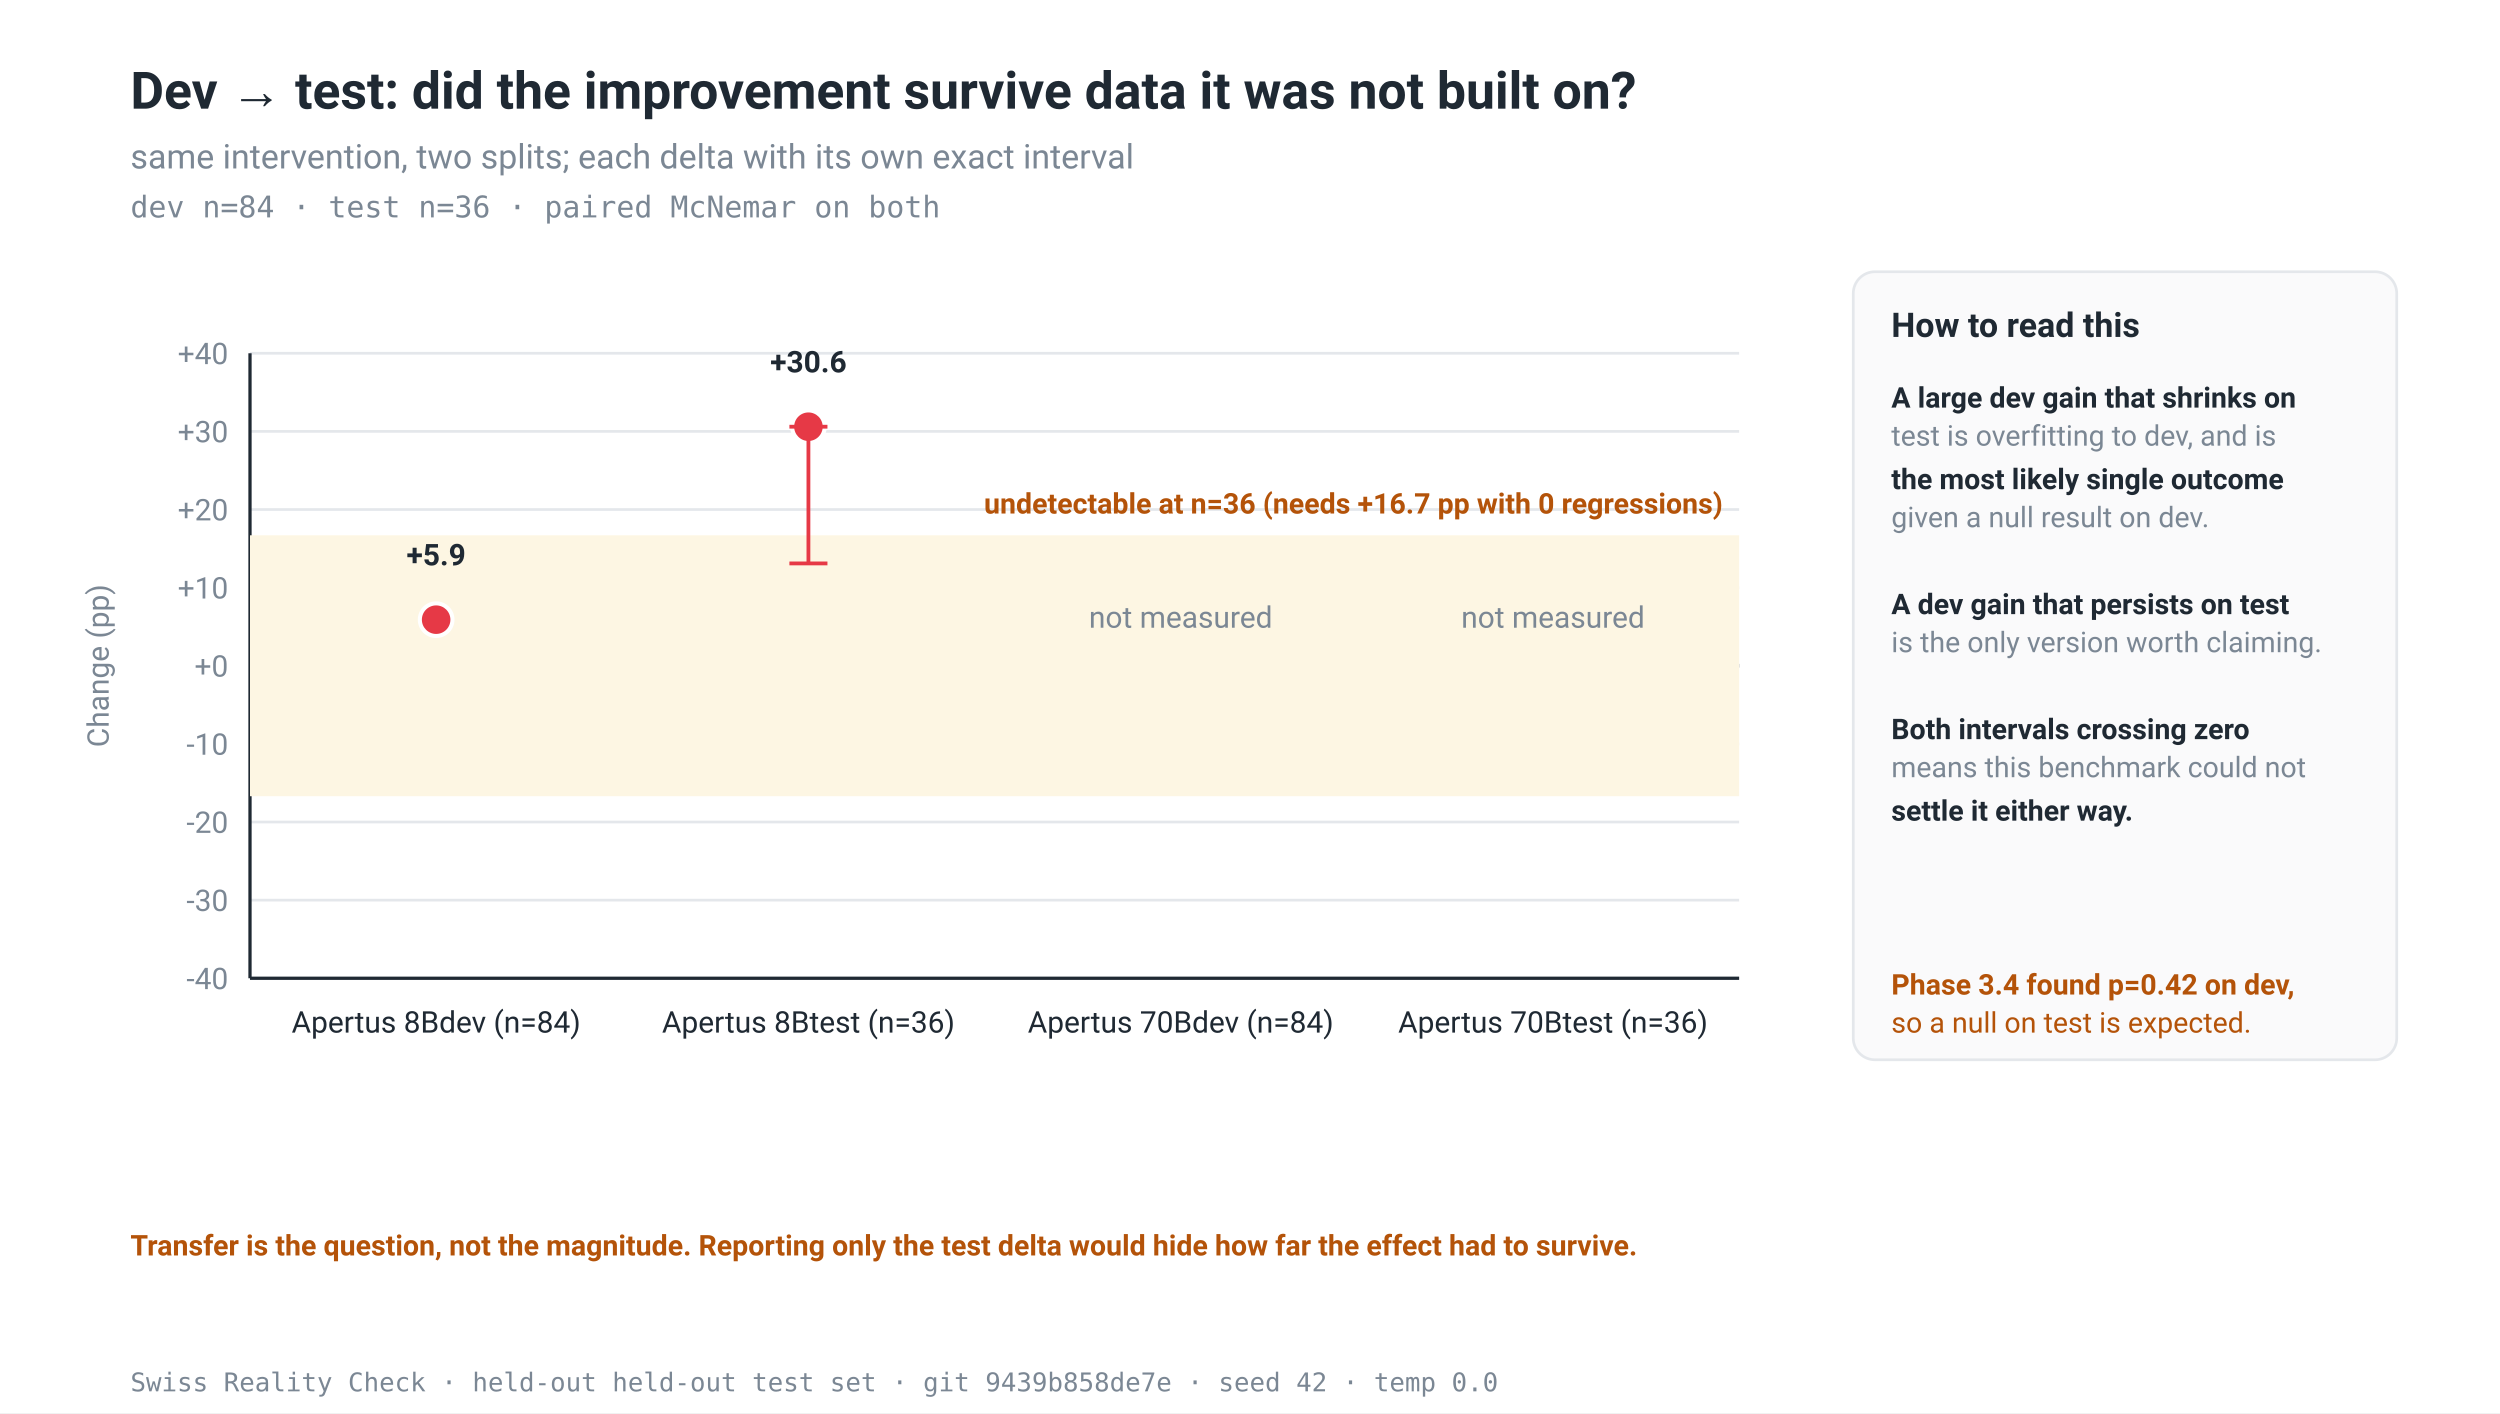
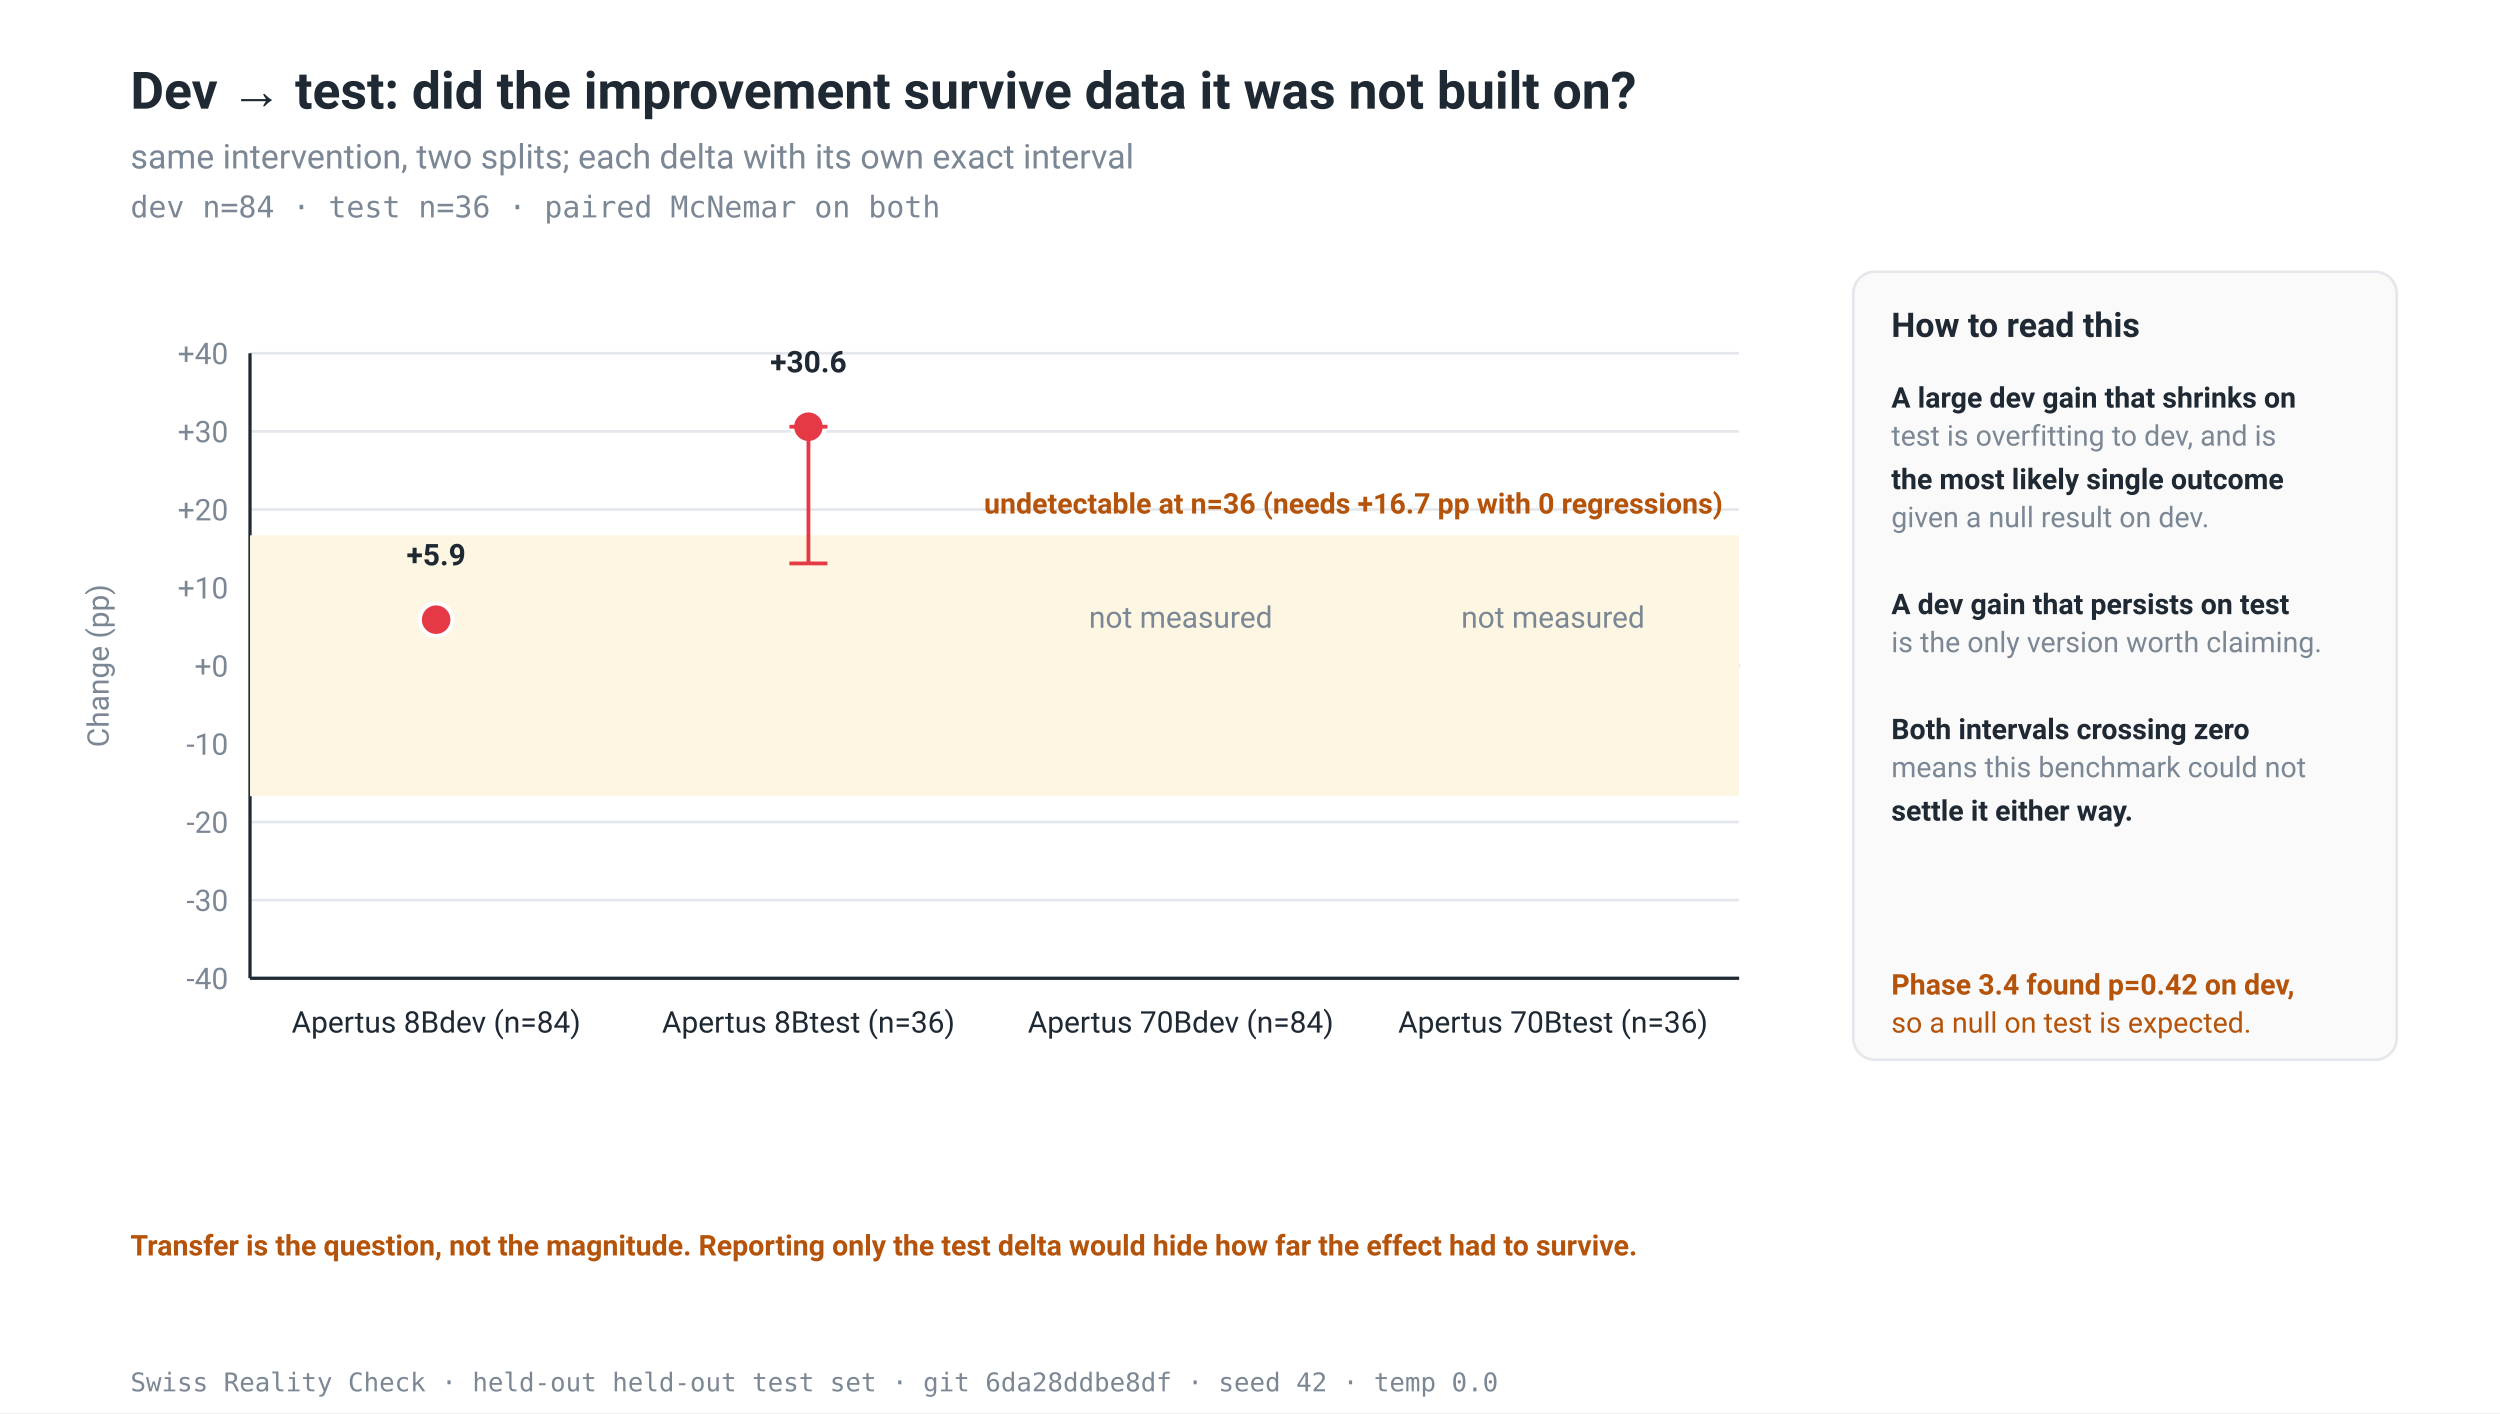
<svg xmlns="http://www.w3.org/2000/svg" width="920" height="520" viewBox="0 0 920 520" role="img" aria-labelledby="t" font-family="ui-sans-serif, -apple-system, 'Segoe UI', Roboto, 'Helvetica Neue', Arial, sans-serif">
  <rect width="920" height="520" fill="#FFFFFF" />
  <text x="48.00" y="40.00" font-family="ui-sans-serif, -apple-system, 'Segoe UI', Roboto, 'Helvetica Neue', Arial, sans-serif" font-size="19" fill="#1F2933" font-weight="bold" text-anchor="start" opacity="1.0" font-style="">Dev → test: did the improvement survive data it was not built on?</text>
  <text x="48.00" y="62.00" font-family="ui-sans-serif, -apple-system, 'Segoe UI', Roboto, 'Helvetica Neue', Arial, sans-serif" font-size="12.5" fill="#7B8794" font-weight="normal" text-anchor="start" opacity="1.0" font-style="">same intervention, two splits; each delta with its own exact interval</text>
  <text x="48.00" y="80.00" font-family="ui-monospace, SFMono-Regular, Menlo, Consolas, monospace" font-size="11" fill="#7B8794" font-weight="normal" text-anchor="start" opacity="1.0" font-style="">dev n=84 · test n=36 · paired McNemar on both</text>
  <line x1="92.00" y1="360.00" x2="640.00" y2="360.00" stroke="#E4E7EB" stroke-width="1" stroke-linecap="butt" />
  <text x="84.00" y="364.00" font-family="ui-sans-serif, -apple-system, 'Segoe UI', Roboto, 'Helvetica Neue', Arial, sans-serif" font-size="11" fill="#7B8794" font-weight="normal" text-anchor="end" opacity="1.0" font-style="">-40</text>
  <line x1="92.00" y1="331.25" x2="640.00" y2="331.25" stroke="#E4E7EB" stroke-width="1" stroke-linecap="butt" />
  <text x="84.00" y="335.25" font-family="ui-sans-serif, -apple-system, 'Segoe UI', Roboto, 'Helvetica Neue', Arial, sans-serif" font-size="11" fill="#7B8794" font-weight="normal" text-anchor="end" opacity="1.0" font-style="">-30</text>
  <line x1="92.00" y1="302.50" x2="640.00" y2="302.50" stroke="#E4E7EB" stroke-width="1" stroke-linecap="butt" />
  <text x="84.00" y="306.50" font-family="ui-sans-serif, -apple-system, 'Segoe UI', Roboto, 'Helvetica Neue', Arial, sans-serif" font-size="11" fill="#7B8794" font-weight="normal" text-anchor="end" opacity="1.0" font-style="">-20</text>
  <line x1="92.00" y1="273.75" x2="640.00" y2="273.75" stroke="#E4E7EB" stroke-width="1" stroke-linecap="butt" />
  <text x="84.00" y="277.75" font-family="ui-sans-serif, -apple-system, 'Segoe UI', Roboto, 'Helvetica Neue', Arial, sans-serif" font-size="11" fill="#7B8794" font-weight="normal" text-anchor="end" opacity="1.0" font-style="">-10</text>
  <line x1="92.00" y1="245.00" x2="640.00" y2="245.00" stroke="#E4E7EB" stroke-width="1" stroke-linecap="butt" />
  <text x="84.00" y="249.00" font-family="ui-sans-serif, -apple-system, 'Segoe UI', Roboto, 'Helvetica Neue', Arial, sans-serif" font-size="11" fill="#7B8794" font-weight="normal" text-anchor="end" opacity="1.0" font-style="">+0</text>
  <line x1="92.00" y1="216.25" x2="640.00" y2="216.25" stroke="#E4E7EB" stroke-width="1" stroke-linecap="butt" />
  <text x="84.00" y="220.25" font-family="ui-sans-serif, -apple-system, 'Segoe UI', Roboto, 'Helvetica Neue', Arial, sans-serif" font-size="11" fill="#7B8794" font-weight="normal" text-anchor="end" opacity="1.0" font-style="">+10</text>
  <line x1="92.00" y1="187.50" x2="640.00" y2="187.50" stroke="#E4E7EB" stroke-width="1" stroke-linecap="butt" />
  <text x="84.00" y="191.50" font-family="ui-sans-serif, -apple-system, 'Segoe UI', Roboto, 'Helvetica Neue', Arial, sans-serif" font-size="11" fill="#7B8794" font-weight="normal" text-anchor="end" opacity="1.0" font-style="">+20</text>
  <line x1="92.00" y1="158.75" x2="640.00" y2="158.75" stroke="#E4E7EB" stroke-width="1" stroke-linecap="butt" />
  <text x="84.00" y="162.75" font-family="ui-sans-serif, -apple-system, 'Segoe UI', Roboto, 'Helvetica Neue', Arial, sans-serif" font-size="11" fill="#7B8794" font-weight="normal" text-anchor="end" opacity="1.0" font-style="">+30</text>
  <line x1="92.00" y1="130.00" x2="640.00" y2="130.00" stroke="#E4E7EB" stroke-width="1" stroke-linecap="butt" />
  <text x="84.00" y="134.00" font-family="ui-sans-serif, -apple-system, 'Segoe UI', Roboto, 'Helvetica Neue', Arial, sans-serif" font-size="11" fill="#7B8794" font-weight="normal" text-anchor="end" opacity="1.0" font-style="">+40</text>
  <line x1="92.00" y1="130.00" x2="92.00" y2="360.00" stroke="#1F2933" stroke-width="1.2" stroke-linecap="butt" />
  <line x1="92.00" y1="360.00" x2="640.00" y2="360.00" stroke="#1F2933" stroke-width="1.2" stroke-linecap="butt" />
  <text x="40.00" y="245.00" font-family="ui-sans-serif, -apple-system, 'Segoe UI', Roboto, 'Helvetica Neue', Arial, sans-serif" font-size="11" fill="#7B8794" font-weight="normal" text-anchor="middle" transform="rotate(-90 40.00 245.00)">Change (pp)</text>
  <line x1="92.00" y1="245.00" x2="640.00" y2="245.00" stroke="#1F2933" stroke-width="1.4" stroke-linecap="butt" />
  <text x="636.00" y="239.00" font-family="ui-sans-serif, -apple-system, 'Segoe UI', Roboto, 'Helvetica Neue', Arial, sans-serif" font-size="11" fill="#1F2933" font-weight="bold" text-anchor="end" opacity="1.0" font-style="">no change</text>
  <rect x="92.00" y="196.99" width="548.00" height="96.02" rx="0" fill="#FDF6E3" stroke="none" stroke-width="1" opacity="1.0" />
  <text x="634.00" y="188.99" font-family="ui-sans-serif, -apple-system, 'Segoe UI', Roboto, 'Helvetica Neue', Arial, sans-serif" font-size="10.5" fill="#B45309" font-weight="bold" text-anchor="end" opacity="1.0" font-style="">undetectable at n=36 (needs +16.7 pp with 0 regressions)</text>
  <circle cx="160.50" cy="228.04" r="6" fill="#E63946" stroke="#FFFFFF" stroke-width="1.5" opacity="1.0" />
  <text x="160.50" y="208.04" font-family="ui-sans-serif, -apple-system, 'Segoe UI', Roboto, 'Helvetica Neue', Arial, sans-serif" font-size="11" fill="#1F2933" font-weight="bold" text-anchor="middle" opacity="1.0" font-style="">+5.9</text>
  <circle cx="297.50" cy="157.03" r="6" fill="#E63946" stroke="#FFFFFF" stroke-width="1.5" opacity="1.0" />
  <line x1="297.50" y1="207.34" x2="297.50" y2="157.03" stroke="#E63946" stroke-width="1.4" stroke-linecap="butt" />
  <line x1="290.50" y1="207.34" x2="304.50" y2="207.34" stroke="#E63946" stroke-width="1.4" stroke-linecap="butt" />
  <line x1="290.50" y1="157.03" x2="304.50" y2="157.03" stroke="#E63946" stroke-width="1.4" stroke-linecap="butt" />
  <text x="297.50" y="137.03" font-family="ui-sans-serif, -apple-system, 'Segoe UI', Roboto, 'Helvetica Neue', Arial, sans-serif" font-size="11" fill="#1F2933" font-weight="bold" text-anchor="middle" opacity="1.0" font-style="">+30.6</text>
  <text x="434.50" y="231.00" font-family="ui-sans-serif, -apple-system, 'Segoe UI', Roboto, 'Helvetica Neue', Arial, sans-serif" font-size="11" fill="#7B8794" font-weight="normal" text-anchor="middle" opacity="1.0" font-style="">not measured</text>
  <text x="571.50" y="231.00" font-family="ui-sans-serif, -apple-system, 'Segoe UI', Roboto, 'Helvetica Neue', Arial, sans-serif" font-size="11" fill="#7B8794" font-weight="normal" text-anchor="middle" opacity="1.0" font-style="">not measured</text>
  <text x="160.50" y="380.00" font-family="ui-sans-serif, -apple-system, 'Segoe UI', Roboto, 'Helvetica Neue', Arial, sans-serif" font-size="11" fill="#1F2933" font-weight="normal" text-anchor="middle" opacity="1.0" font-style="">Apertus 8B
dev (n=84)</text>
  <text x="297.50" y="380.00" font-family="ui-sans-serif, -apple-system, 'Segoe UI', Roboto, 'Helvetica Neue', Arial, sans-serif" font-size="11" fill="#1F2933" font-weight="normal" text-anchor="middle" opacity="1.0" font-style="">Apertus 8B
test (n=36)</text>
  <text x="434.50" y="380.00" font-family="ui-sans-serif, -apple-system, 'Segoe UI', Roboto, 'Helvetica Neue', Arial, sans-serif" font-size="11" fill="#1F2933" font-weight="normal" text-anchor="middle" opacity="1.0" font-style="">Apertus 70B
dev (n=84)</text>
  <text x="571.50" y="380.00" font-family="ui-sans-serif, -apple-system, 'Segoe UI', Roboto, 'Helvetica Neue', Arial, sans-serif" font-size="11" fill="#1F2933" font-weight="normal" text-anchor="middle" opacity="1.0" font-style="">Apertus 70B
test (n=36)</text>
  <rect x="682.00" y="100.00" width="200.00" height="290.00" rx="8" fill="#FAFAFB" stroke="#E4E7EB" stroke-width="1" opacity="1.0" />
  <text x="696.00" y="124.00" font-family="ui-sans-serif, -apple-system, 'Segoe UI', Roboto, 'Helvetica Neue', Arial, sans-serif" font-size="12.5" fill="#1F2933" font-weight="bold" text-anchor="start" opacity="1.0" font-style="">How to read this</text>
  <text x="696.00" y="150.00" font-family="ui-sans-serif, -apple-system, 'Segoe UI', Roboto, 'Helvetica Neue', Arial, sans-serif" font-size="10.5" fill="#1F2933" font-weight="bold" text-anchor="start" opacity="1.0" font-style="">A large dev gain that shrinks on</text>
  <text x="696.00" y="164.00" font-family="ui-sans-serif, -apple-system, 'Segoe UI', Roboto, 'Helvetica Neue', Arial, sans-serif" font-size="10.5" fill="#7B8794" font-weight="normal" text-anchor="start" opacity="1.0" font-style="">test is overfitting to dev, and is</text>
  <text x="696.00" y="180.00" font-family="ui-sans-serif, -apple-system, 'Segoe UI', Roboto, 'Helvetica Neue', Arial, sans-serif" font-size="10.5" fill="#1F2933" font-weight="bold" text-anchor="start" opacity="1.0" font-style="">the most likely single outcome</text>
  <text x="696.00" y="194.00" font-family="ui-sans-serif, -apple-system, 'Segoe UI', Roboto, 'Helvetica Neue', Arial, sans-serif" font-size="10.5" fill="#7B8794" font-weight="normal" text-anchor="start" opacity="1.0" font-style="">given a null result on dev.</text>
  <text x="696.00" y="226.00" font-family="ui-sans-serif, -apple-system, 'Segoe UI', Roboto, 'Helvetica Neue', Arial, sans-serif" font-size="10.5" fill="#1F2933" font-weight="bold" text-anchor="start" opacity="1.0" font-style="">A dev gain that persists on test</text>
  <text x="696.00" y="240.00" font-family="ui-sans-serif, -apple-system, 'Segoe UI', Roboto, 'Helvetica Neue', Arial, sans-serif" font-size="10.5" fill="#7B8794" font-weight="normal" text-anchor="start" opacity="1.0" font-style="">is the only version worth claiming.</text>
  <text x="696.00" y="272.00" font-family="ui-sans-serif, -apple-system, 'Segoe UI', Roboto, 'Helvetica Neue', Arial, sans-serif" font-size="10.5" fill="#1F2933" font-weight="bold" text-anchor="start" opacity="1.0" font-style="">Both intervals crossing zero</text>
  <text x="696.00" y="286.00" font-family="ui-sans-serif, -apple-system, 'Segoe UI', Roboto, 'Helvetica Neue', Arial, sans-serif" font-size="10.5" fill="#7B8794" font-weight="normal" text-anchor="start" opacity="1.0" font-style="">means this benchmark could not</text>
  <text x="696.00" y="302.00" font-family="ui-sans-serif, -apple-system, 'Segoe UI', Roboto, 'Helvetica Neue', Arial, sans-serif" font-size="10.5" fill="#1F2933" font-weight="bold" text-anchor="start" opacity="1.0" font-style="">settle it either way.</text>
  <text x="696.00" y="366.00" font-family="ui-sans-serif, -apple-system, 'Segoe UI', Roboto, 'Helvetica Neue', Arial, sans-serif" font-size="10.5" fill="#B45309" font-weight="bold" text-anchor="start" opacity="1.0" font-style="">Phase 3.4 found p=0.42 on dev,</text>
  <text x="696.00" y="380.00" font-family="ui-sans-serif, -apple-system, 'Segoe UI', Roboto, 'Helvetica Neue', Arial, sans-serif" font-size="10.5" fill="#B45309" font-weight="normal" text-anchor="start" opacity="1.0" font-style="">so a null on test is expected.</text>
  <text x="48.00" y="462.00" font-family="ui-sans-serif, -apple-system, 'Segoe UI', Roboto, 'Helvetica Neue', Arial, sans-serif" font-size="10.5" fill="#B45309" font-weight="bold" text-anchor="start" opacity="1.0" font-style="">Transfer is the question, not the magnitude. Reporting only the test delta would hide how far the effect had to survive.</text>
-   <text x="48.00" y="512.00" font-family="ui-monospace, SFMono-Regular, Menlo, Consolas, monospace" font-size="9.5" fill="#7B8794" font-weight="normal" text-anchor="start" opacity="1.0" font-style="">Swiss Reality Check · held-out held-out test set · git 9439b858de7e · seed 42 · temp 0.0</text>
+   <text x="48.00" y="512.00" font-family="ui-monospace, SFMono-Regular, Menlo, Consolas, monospace" font-size="9.5" fill="#7B8794" font-weight="normal" text-anchor="start" opacity="1.0" font-style="">Swiss Reality Check · held-out held-out test set · git 6da28ddbe8df · seed 42 · temp 0.0</text>
</svg>
